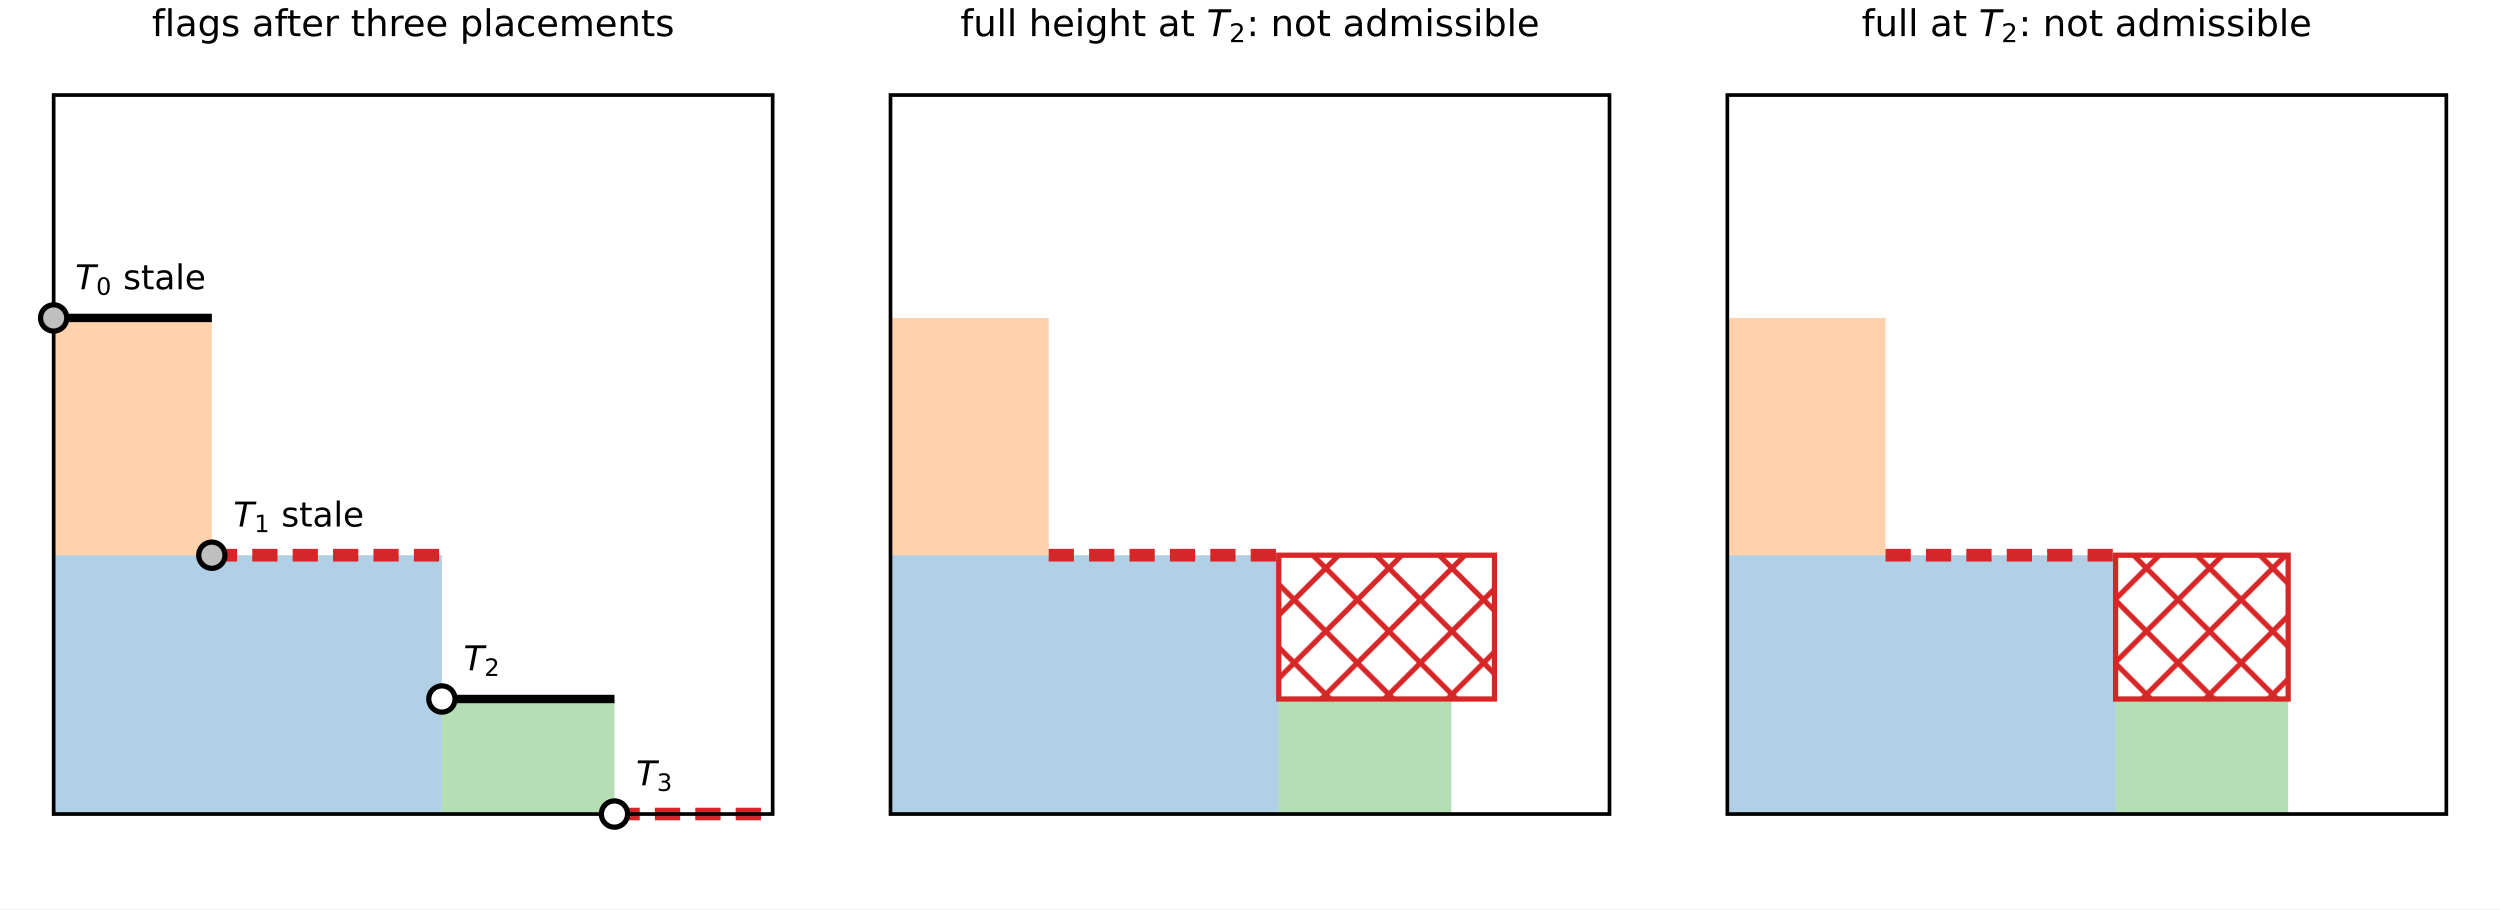
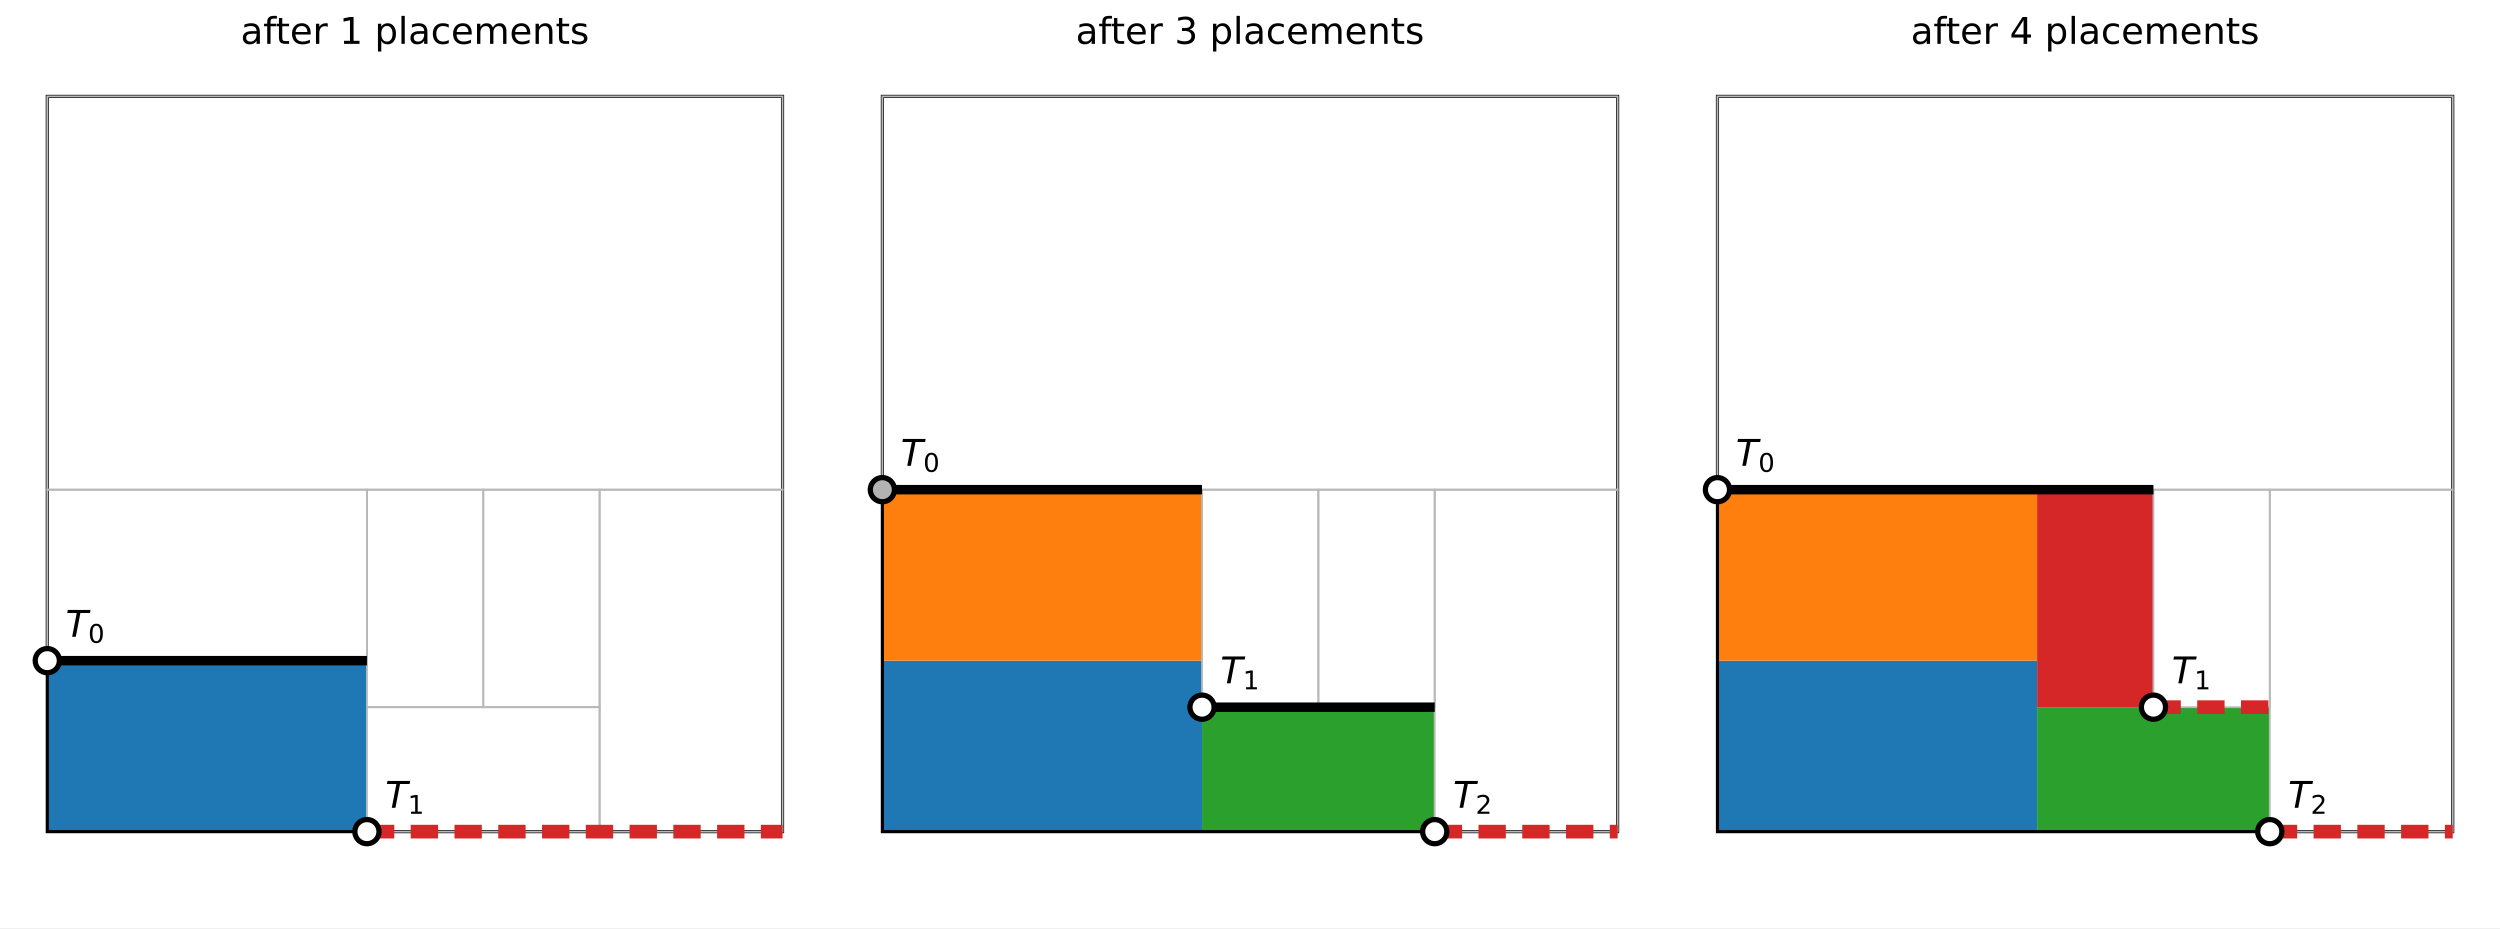
- <svg xmlns="http://www.w3.org/2000/svg" xmlns:xlink="http://www.w3.org/1999/xlink" width="475.2pt" height="172.8pt" viewBox="0 0 475.2 172.8" version="1.1">
+ <svg xmlns="http://www.w3.org/2000/svg" xmlns:xlink="http://www.w3.org/1999/xlink" width="475.2pt" height="176.4pt" viewBox="0 0 475.2 176.4" version="1.1">
  <defs>
    <style type="text/css">*{stroke-linejoin: round; stroke-linecap: butt}</style>
  </defs>
  <g id="figure_1">
    <g id="patch_1">
-       <path d="M 0 172.8  L 475.2 172.8  L 475.2 0  L 0 0  z " style="fill: #ffffff" />
+       <path d="M 0 176.4  L 475.2 176.4  L 475.2 0  L 0 0  z " style="fill: #ffffff" />
    </g>
    <g id="axes_1">
      <g id="patch_2">
-         <path d="M 10.2 154.733  L 84 154.733  L 84 105.533  L 10.2 105.533  z " clip-path="url(#p9d8874c499)" style="fill: #1f77b4; opacity: 0.35" />
+         <path d="M 8.988 158.079  L 69.748 158.079  L 69.748 125.578  L 8.988 125.578  z " clip-path="url(#pc6c5a6fb3a)" style="fill: #1f77b4" />
      </g>
      <g id="patch_3">
-         <path d="M 10.2 105.533  L 40.267 105.533  L 40.267 60.433  L 10.2 60.433  z " clip-path="url(#p9d8874c499)" style="fill: #ff7f0e; opacity: 0.35" />
+         <path d="M 8.988 158.079  L 148.745 158.079  L 148.745 18.321  L 8.988 18.321  L 8.988 158.079  z " clip-path="url(#pc6c5a6fb3a)" style="fill: none; stroke: #000000; stroke-width: 0.6; stroke-linejoin: miter" />
      </g>
      <g id="patch_4">
-         <path d="M 84 154.733  L 116.8 154.733  L 116.8 132.867  L 84 132.867  z " clip-path="url(#p9d8874c499)" style="fill: #2ca02c; opacity: 0.35" />
+         <path d="M 8.988 125.578  L 69.748 125.578  L 69.748 93.078  L 8.988 93.078  L 8.988 125.578  z " clip-path="url(#pc6c5a6fb3a)" style="fill: none; stroke: #b8b8b8; stroke-width: 0.35; stroke-linejoin: miter" />
+       </g>
+       <g id="patch_5">
+         <path d="M 69.748 158.079  L 113.976 158.079  L 113.976 134.421  L 69.748 134.421  L 69.748 158.079  z " clip-path="url(#pc6c5a6fb3a)" style="fill: none; stroke: #b8b8b8; stroke-width: 0.35; stroke-linejoin: miter" />
+       </g>
+       <g id="patch_6">
+         <path d="M 69.748 134.421  L 91.862 134.421  L 91.862 93.078  L 69.748 93.078  L 69.748 134.421  z " clip-path="url(#pc6c5a6fb3a)" style="fill: none; stroke: #b8b8b8; stroke-width: 0.35; stroke-linejoin: miter" />
+       </g>
+       <g id="patch_7">
+         <path d="M 91.862 134.421  L 113.976 134.421  L 113.976 93.078  L 91.862 93.078  L 91.862 134.421  z " clip-path="url(#pc6c5a6fb3a)" style="fill: none; stroke: #b8b8b8; stroke-width: 0.35; stroke-linejoin: miter" />
+       </g>
+       <g id="patch_8">
+         <path d="M 113.976 158.079  L 148.745 158.079  L 148.745 93.078  L 113.976 93.078  L 113.976 158.079  z " clip-path="url(#pc6c5a6fb3a)" style="fill: none; stroke: #b8b8b8; stroke-width: 0.35; stroke-linejoin: miter" />
+       </g>
+       <g id="patch_9">
+         <path d="M 8.988 93.078  L 148.745 93.078  L 148.745 18.321  L 8.988 18.321  L 8.988 93.078  z " clip-path="url(#pc6c5a6fb3a)" style="fill: none; stroke: #b8b8b8; stroke-width: 0.35; stroke-linejoin: miter" />
      </g>
      <g id="text_1">
-         <g transform="translate(28.87052 6.866667) scale(0.07 -0.07)">
-           <defs>
+         <g transform="translate(45.74135 8.333333) scale(0.07 -0.07)">
+           <defs>
+             <path id="DejaVuSans-61" d="M 2194 1759  Q 1497 1759 1228 1600  Q 959 1441 959 1056  Q 959 750 1161 570  Q 1363 391 1709 391  Q 2188 391 2477 730  Q 2766 1069 2766 1631  L 2766 1759  L 2194 1759  z M 3341 1997  L 3341 0  L 2766 0  L 2766 531  Q 2569 213 2275 61  Q 1981 -91 1556 -91  Q 1019 -91 701 211  Q 384 513 384 1019  Q 384 1609 779 1909  Q 1175 2209 1959 2209  L 2766 2209  L 2766 2266  Q 2766 2663 2505 2880  Q 2244 3097 1772 3097  Q 1472 3097 1187 3025  Q 903 2953 641 2809  L 641 3341  Q 956 3463 1253 3523  Q 1550 3584 1831 3584  Q 2591 3584 2966 3190  Q 3341 2797 3341 1997  z " transform="scale(0.015625)" />
            <path id="DejaVuSans-66" d="M 2375 4863  L 2375 4384  L 1825 4384  Q 1516 4384 1395 4259  Q 1275 4134 1275 3809  L 1275 3500  L 2222 3500  L 2222 3053  L 1275 3053  L 1275 0  L 697 0  L 697 3053  L 147 3053  L 147 3500  L 697 3500  L 697 3744  Q 697 4328 969 4595  Q 1241 4863 1831 4863  L 2375 4863  z " transform="scale(0.015625)" />
-             <path id="DejaVuSans-6c" d="M 603 4863  L 1178 4863  L 1178 0  L 603 0  L 603 4863  z " transform="scale(0.015625)" />
-             <path id="DejaVuSans-61" d="M 2194 1759  Q 1497 1759 1228 1600  Q 959 1441 959 1056  Q 959 750 1161 570  Q 1363 391 1709 391  Q 2188 391 2477 730  Q 2766 1069 2766 1631  L 2766 1759  L 2194 1759  z M 3341 1997  L 3341 0  L 2766 0  L 2766 531  Q 2569 213 2275 61  Q 1981 -91 1556 -91  Q 1019 -91 701 211  Q 384 513 384 1019  Q 384 1609 779 1909  Q 1175 2209 1959 2209  L 2766 2209  L 2766 2266  Q 2766 2663 2505 2880  Q 2244 3097 1772 3097  Q 1472 3097 1187 3025  Q 903 2953 641 2809  L 641 3341  Q 956 3463 1253 3523  Q 1550 3584 1831 3584  Q 2591 3584 2966 3190  Q 3341 2797 3341 1997  z " transform="scale(0.015625)" />
-             <path id="DejaVuSans-67" d="M 2906 1791  Q 2906 2416 2648 2759  Q 2391 3103 1925 3103  Q 1463 3103 1205 2759  Q 947 2416 947 1791  Q 947 1169 1205 825  Q 1463 481 1925 481  Q 2391 481 2648 825  Q 2906 1169 2906 1791  z M 3481 434  Q 3481 -459 3084 -895  Q 2688 -1331 1869 -1331  Q 1566 -1331 1297 -1286  Q 1028 -1241 775 -1147  L 775 -588  Q 1028 -725 1275 -790  Q 1522 -856 1778 -856  Q 2344 -856 2625 -561  Q 2906 -266 2906 331  L 2906 616  Q 2728 306 2450 153  Q 2172 0 1784 0  Q 1141 0 747 490  Q 353 981 353 1791  Q 353 2603 747 3093  Q 1141 3584 1784 3584  Q 2172 3584 2450 3431  Q 2728 3278 2906 2969  L 2906 3500  L 3481 3500  L 3481 434  z " transform="scale(0.015625)" />
-             <path id="DejaVuSans-73" d="M 2834 3397  L 2834 2853  Q 2591 2978 2328 3040  Q 2066 3103 1784 3103  Q 1356 3103 1142 2972  Q 928 2841 928 2578  Q 928 2378 1081 2264  Q 1234 2150 1697 2047  L 1894 2003  Q 2506 1872 2764 1633  Q 3022 1394 3022 966  Q 3022 478 2636 193  Q 2250 -91 1575 -91  Q 1294 -91 989 -36  Q 684 19 347 128  L 347 722  Q 666 556 975 473  Q 1284 391 1588 391  Q 1994 391 2212 530  Q 2431 669 2431 922  Q 2431 1156 2273 1281  Q 2116 1406 1581 1522  L 1381 1569  Q 847 1681 609 1914  Q 372 2147 372 2553  Q 372 3047 722 3315  Q 1072 3584 1716 3584  Q 2034 3584 2315 3537  Q 2597 3491 2834 3397  z " transform="scale(0.015625)" />
-             <path id="DejaVuSans-20" transform="scale(0.015625)" />
            <path id="DejaVuSans-74" d="M 1172 4494  L 1172 3500  L 2356 3500  L 2356 3053  L 1172 3053  L 1172 1153  Q 1172 725 1289 603  Q 1406 481 1766 481  L 2356 481  L 2356 0  L 1766 0  Q 1100 0 847 248  Q 594 497 594 1153  L 594 3053  L 172 3053  L 172 3500  L 594 3500  L 594 4494  L 1172 4494  z " transform="scale(0.015625)" />
            <path id="DejaVuSans-65" d="M 3597 1894  L 3597 1613  L 953 1613  Q 991 1019 1311 708  Q 1631 397 2203 397  Q 2534 397 2845 478  Q 3156 559 3463 722  L 3463 178  Q 3153 47 2828 -22  Q 2503 -91 2169 -91  Q 1331 -91 842 396  Q 353 884 353 1716  Q 353 2575 817 3079  Q 1281 3584 2069 3584  Q 2775 3584 3186 3129  Q 3597 2675 3597 1894  z M 3022 2063  Q 3016 2534 2758 2815  Q 2500 3097 2075 3097  Q 1594 3097 1305 2825  Q 1016 2553 972 2059  L 3022 2063  z " transform="scale(0.015625)" />
            <path id="DejaVuSans-72" d="M 2631 2963  Q 2534 3019 2420 3045  Q 2306 3072 2169 3072  Q 1681 3072 1420 2755  Q 1159 2438 1159 1844  L 1159 0  L 581 0  L 581 3500  L 1159 3500  L 1159 2956  Q 1341 3275 1631 3429  Q 1922 3584 2338 3584  Q 2397 3584 2469 3576  Q 2541 3569 2628 3553  L 2631 2963  z " transform="scale(0.015625)" />
-             <path id="DejaVuSans-68" d="M 3513 2113  L 3513 0  L 2938 0  L 2938 2094  Q 2938 2591 2744 2837  Q 2550 3084 2163 3084  Q 1697 3084 1428 2787  Q 1159 2491 1159 1978  L 1159 0  L 581 0  L 581 4863  L 1159 4863  L 1159 2956  Q 1366 3272 1645 3428  Q 1925 3584 2291 3584  Q 2894 3584 3203 3211  Q 3513 2838 3513 2113  z " transform="scale(0.015625)" />
+             <path id="DejaVuSans-20" transform="scale(0.015625)" />
+             <path id="DejaVuSans-31" d="M 794 531  L 1825 531  L 1825 4091  L 703 3866  L 703 4441  L 1819 4666  L 2450 4666  L 2450 531  L 3481 531  L 3481 0  L 794 0  L 794 531  z " transform="scale(0.015625)" />
            <path id="DejaVuSans-70" d="M 1159 525  L 1159 -1331  L 581 -1331  L 581 3500  L 1159 3500  L 1159 2969  Q 1341 3281 1617 3432  Q 1894 3584 2278 3584  Q 2916 3584 3314 3078  Q 3713 2572 3713 1747  Q 3713 922 3314 415  Q 2916 -91 2278 -91  Q 1894 -91 1617 61  Q 1341 213 1159 525  z M 3116 1747  Q 3116 2381 2855 2742  Q 2594 3103 2138 3103  Q 1681 3103 1420 2742  Q 1159 2381 1159 1747  Q 1159 1113 1420 752  Q 1681 391 2138 391  Q 2594 391 2855 752  Q 3116 1113 3116 1747  z " transform="scale(0.015625)" />
+             <path id="DejaVuSans-6c" d="M 603 4863  L 1178 4863  L 1178 0  L 603 0  L 603 4863  z " transform="scale(0.015625)" />
            <path id="DejaVuSans-63" d="M 3122 3366  L 3122 2828  Q 2878 2963 2633 3030  Q 2388 3097 2138 3097  Q 1578 3097 1268 2742  Q 959 2388 959 1747  Q 959 1106 1268 751  Q 1578 397 2138 397  Q 2388 397 2633 464  Q 2878 531 3122 666  L 3122 134  Q 2881 22 2623 -34  Q 2366 -91 2075 -91  Q 1284 -91 818 406  Q 353 903 353 1747  Q 353 2603 823 3093  Q 1294 3584 2113 3584  Q 2378 3584 2631 3529  Q 2884 3475 3122 3366  z " transform="scale(0.015625)" />
            <path id="DejaVuSans-6d" d="M 3328 2828  Q 3544 3216 3844 3400  Q 4144 3584 4550 3584  Q 5097 3584 5394 3201  Q 5691 2819 5691 2113  L 5691 0  L 5113 0  L 5113 2094  Q 5113 2597 4934 2840  Q 4756 3084 4391 3084  Q 3944 3084 3684 2787  Q 3425 2491 3425 1978  L 3425 0  L 2847 0  L 2847 2094  Q 2847 2600 2669 2842  Q 2491 3084 2119 3084  Q 1678 3084 1418 2786  Q 1159 2488 1159 1978  L 1159 0  L 581 0  L 581 3500  L 1159 3500  L 1159 2956  Q 1356 3278 1631 3431  Q 1906 3584 2284 3584  Q 2666 3584 2933 3390  Q 3200 3197 3328 2828  z " transform="scale(0.015625)" />
            <path id="DejaVuSans-6e" d="M 3513 2113  L 3513 0  L 2938 0  L 2938 2094  Q 2938 2591 2744 2837  Q 2550 3084 2163 3084  Q 1697 3084 1428 2787  Q 1159 2491 1159 1978  L 1159 0  L 581 0  L 581 3500  L 1159 3500  L 1159 2956  Q 1366 3272 1645 3428  Q 1925 3584 2291 3584  Q 2894 3584 3203 3211  Q 3513 2838 3513 2113  z " transform="scale(0.015625)" />
-           </defs>
-           <use xlink:href="#DejaVuSans-66" />
-           <use xlink:href="#DejaVuSans-6c" transform="translate(35.20508 0)" />
-           <use xlink:href="#DejaVuSans-61" transform="translate(62.98828 0)" />
-           <use xlink:href="#DejaVuSans-67" transform="translate(124.2676 0)" />
-           <use xlink:href="#DejaVuSans-73" transform="translate(187.7441 0)" />
-           <use xlink:href="#DejaVuSans-20" transform="translate(239.8438 0)" />
-           <use xlink:href="#DejaVuSans-61" transform="translate(271.6309 0)" />
-           <use xlink:href="#DejaVuSans-66" transform="translate(332.9102 0)" />
-           <use xlink:href="#DejaVuSans-74" transform="translate(366.3652 0)" />
-           <use xlink:href="#DejaVuSans-65" transform="translate(405.5742 0)" />
-           <use xlink:href="#DejaVuSans-72" transform="translate(467.0977 0)" />
-           <use xlink:href="#DejaVuSans-20" transform="translate(508.2109 0)" />
-           <use xlink:href="#DejaVuSans-74" transform="translate(539.998 0)" />
-           <use xlink:href="#DejaVuSans-68" transform="translate(579.207 0)" />
-           <use xlink:href="#DejaVuSans-72" transform="translate(642.5859 0)" />
-           <use xlink:href="#DejaVuSans-65" transform="translate(681.4492 0)" />
-           <use xlink:href="#DejaVuSans-65" transform="translate(742.9727 0)" />
-           <use xlink:href="#DejaVuSans-20" transform="translate(804.4961 0)" />
-           <use xlink:href="#DejaVuSans-70" transform="translate(836.2832 0)" />
-           <use xlink:href="#DejaVuSans-6c" transform="translate(899.7598 0)" />
-           <use xlink:href="#DejaVuSans-61" transform="translate(927.543 0)" />
-           <use xlink:href="#DejaVuSans-63" transform="translate(988.8223 0)" />
-           <use xlink:href="#DejaVuSans-65" transform="translate(1043.803 0)" />
-           <use xlink:href="#DejaVuSans-6d" transform="translate(1105.326 0)" />
-           <use xlink:href="#DejaVuSans-65" transform="translate(1202.738 0)" />
-           <use xlink:href="#DejaVuSans-6e" transform="translate(1264.262 0)" />
-           <use xlink:href="#DejaVuSans-74" transform="translate(1327.641 0)" />
-           <use xlink:href="#DejaVuSans-73" transform="translate(1366.85 0)" />
+             <path id="DejaVuSans-73" d="M 2834 3397  L 2834 2853  Q 2591 2978 2328 3040  Q 2066 3103 1784 3103  Q 1356 3103 1142 2972  Q 928 2841 928 2578  Q 928 2378 1081 2264  Q 1234 2150 1697 2047  L 1894 2003  Q 2506 1872 2764 1633  Q 3022 1394 3022 966  Q 3022 478 2636 193  Q 2250 -91 1575 -91  Q 1294 -91 989 -36  Q 684 19 347 128  L 347 722  Q 666 556 975 473  Q 1284 391 1588 391  Q 1994 391 2212 530  Q 2431 669 2431 922  Q 2431 1156 2273 1281  Q 2116 1406 1581 1522  L 1381 1569  Q 847 1681 609 1914  Q 372 2147 372 2553  Q 372 3047 722 3315  Q 1072 3584 1716 3584  Q 2034 3584 2315 3537  Q 2597 3491 2834 3397  z " transform="scale(0.015625)" />
+           </defs>
+           <use xlink:href="#DejaVuSans-61" />
+           <use xlink:href="#DejaVuSans-66" transform="translate(61.2793 0)" />
+           <use xlink:href="#DejaVuSans-74" transform="translate(94.73438 0)" />
+           <use xlink:href="#DejaVuSans-65" transform="translate(133.9434 0)" />
+           <use xlink:href="#DejaVuSans-72" transform="translate(195.4668 0)" />
+           <use xlink:href="#DejaVuSans-20" transform="translate(236.5801 0)" />
+           <use xlink:href="#DejaVuSans-31" transform="translate(268.3672 0)" />
+           <use xlink:href="#DejaVuSans-20" transform="translate(331.9902 0)" />
+           <use xlink:href="#DejaVuSans-70" transform="translate(363.7773 0)" />
+           <use xlink:href="#DejaVuSans-6c" transform="translate(427.2539 0)" />
+           <use xlink:href="#DejaVuSans-61" transform="translate(455.0371 0)" />
+           <use xlink:href="#DejaVuSans-63" transform="translate(516.3164 0)" />
+           <use xlink:href="#DejaVuSans-65" transform="translate(571.2969 0)" />
+           <use xlink:href="#DejaVuSans-6d" transform="translate(632.8203 0)" />
+           <use xlink:href="#DejaVuSans-65" transform="translate(730.2324 0)" />
+           <use xlink:href="#DejaVuSans-6e" transform="translate(791.7559 0)" />
+           <use xlink:href="#DejaVuSans-74" transform="translate(855.1348 0)" />
+           <use xlink:href="#DejaVuSans-73" transform="translate(894.3438 0)" />
        </g>
      </g>
      <g id="line2d_1">
-         <path d="M 10.2 60.433  L 40.267 60.433  " clip-path="url(#p9d8874c499)" style="fill: none; stroke: #000000; stroke-width: 1.6" />
+         <path d="M 8.988 125.578  L 69.748 125.578  " clip-path="url(#pc6c5a6fb3a)" style="fill: none; stroke: #000000; stroke-width: 1.8" />
      </g>
      <g id="line2d_2">
-         <path d="M 40.267 105.533  L 84 105.533  " clip-path="url(#p9d8874c499)" style="fill: none; stroke-dasharray: 4.8,2.88; stroke-dashoffset: 0; stroke: #d62728; stroke-width: 2.4" />
+         <path d="M 69.748 158.079  L 148.745 158.079  " clip-path="url(#pc6c5a6fb3a)" style="fill: none; stroke-dasharray: 5.2,3.12; stroke-dashoffset: 0; stroke: #d62728; stroke-width: 2.6" />
      </g>
      <g id="line2d_3">
-         <path d="M 84 132.867  L 116.8 132.867  " clip-path="url(#p9d8874c499)" style="fill: none; stroke: #000000; stroke-width: 1.6" />
+         <path d="M 8.988 125.578  " clip-path="url(#pc6c5a6fb3a)" style="fill: none; stroke: #1f77b4; stroke-width: 1.5; stroke-linecap: square" />
+         <defs>
+           <path id="m0def1aefea" d="M 0 2.3  C 0.61 2.3 1.195 2.058 1.626 1.626  C 2.058 1.195 2.3 0.61 2.3 0  C 2.3 -0.61 2.058 -1.195 1.626 -1.626  C 1.195 -2.058 0.61 -2.3 0 -2.3  C -0.61 -2.3 -1.195 -2.058 -1.626 -1.626  C -2.058 -1.195 -2.3 -0.61 -2.3 0  C -2.3 0.61 -2.058 1.195 -1.626 1.626  C -1.195 2.058 -0.61 2.3 0 2.3  z " style="stroke: #000000" />
+         </defs>
+         <g clip-path="url(#pc6c5a6fb3a)">
+           <use xlink:href="#m0def1aefea" x="8.988" y="125.578" style="fill: #ffffff; stroke: #000000" />
+         </g>
      </g>
      <g id="line2d_4">
-         <path d="M 116.8 154.733  L 146.867 154.733  " clip-path="url(#p9d8874c499)" style="fill: none; stroke-dasharray: 4.8,2.88; stroke-dashoffset: 0; stroke: #d62728; stroke-width: 2.4" />
-       </g>
-       <g id="patch_5">
-         <path d="M 10.2 154.733  L 146.867 154.733  L 146.867 18.067  L 10.2 18.067  L 10.2 154.733  z " clip-path="url(#p9d8874c499)" style="fill: none; stroke: #000000; stroke-width: 0.7; stroke-linejoin: miter" />
-       </g>
-       <g id="line2d_5">
-         <path d="M 10.2 60.433  " clip-path="url(#p9d8874c499)" style="fill: none; stroke: #1f77b4; stroke-width: 1.5; stroke-linecap: square" />
-         <defs>
-           <path id="m56f316a861" d="M 0 2.5  C 0.663 2.5 1.299 2.237 1.768 1.768  C 2.237 1.299 2.5 0.663 2.5 0  C 2.5 -0.663 2.237 -1.299 1.768 -1.768  C 1.299 -2.237 0.663 -2.5 0 -2.5  C -0.663 -2.5 -1.299 -2.237 -1.768 -1.768  C -2.237 -1.299 -2.5 -0.663 -2.5 0  C -2.5 0.663 -2.237 1.299 -1.768 1.768  C -1.299 2.237 -0.663 2.5 0 2.5  z " style="stroke: #000000" />
-         </defs>
-         <g clip-path="url(#p9d8874c499)">
-           <use xlink:href="#m56f316a861" x="10.2" y="60.433" style="fill: #bfbfbf; stroke: #000000" />
-         </g>
-       </g>
-       <g id="line2d_6">
-         <path d="M 40.267 105.533  " clip-path="url(#p9d8874c499)" style="fill: none; stroke: #ff7f0e; stroke-width: 1.5; stroke-linecap: square" />
-         <g clip-path="url(#p9d8874c499)">
-           <use xlink:href="#m56f316a861" x="40.267" y="105.533" style="fill: #bfbfbf; stroke: #000000" />
-         </g>
-       </g>
-       <g id="line2d_7">
-         <path d="M 84 132.867  " clip-path="url(#p9d8874c499)" style="fill: none; stroke: #2ca02c; stroke-width: 1.5; stroke-linecap: square" />
-         <defs>
-           <path id="m65d1d48dae" d="M 0 2.5  C 0.663 2.5 1.299 2.237 1.768 1.768  C 2.237 1.299 2.5 0.663 2.5 0  C 2.5 -0.663 2.237 -1.299 1.768 -1.768  C 1.299 -2.237 0.663 -2.5 0 -2.5  C -0.663 -2.5 -1.299 -2.237 -1.768 -1.768  C -2.237 -1.299 -2.5 -0.663 -2.5 0  C -2.5 0.663 -2.237 1.299 -1.768 1.768  C -1.299 2.237 -0.663 2.5 0 2.5  z " style="stroke: #000000" />
-         </defs>
-         <g clip-path="url(#p9d8874c499)">
-           <use xlink:href="#m65d1d48dae" x="84" y="132.867" style="fill: #ffffff; stroke: #000000" />
-         </g>
-       </g>
-       <g id="line2d_8">
-         <path d="M 116.8 154.733  " clip-path="url(#p9d8874c499)" style="fill: none; stroke: #d62728; stroke-width: 1.5; stroke-linecap: square" />
-         <g clip-path="url(#p9d8874c499)">
-           <use xlink:href="#m65d1d48dae" x="116.8" y="154.733" style="fill: #ffffff; stroke: #000000" />
+         <path d="M 69.748 158.079  " clip-path="url(#pc6c5a6fb3a)" style="fill: none; stroke: #ff7f0e; stroke-width: 1.5; stroke-linecap: square" />
+         <g clip-path="url(#pc6c5a6fb3a)">
+           <use xlink:href="#m0def1aefea" x="69.748" y="158.079" style="fill: #ffffff; stroke: #000000" />
        </g>
      </g>
      <g id="text_2">
-         <g transform="translate(14.3 54.98154) scale(0.065 -0.065)">
+         <g transform="translate(12.48182 121.0479) scale(0.07 -0.07)">
          <defs>
            <path id="DejaVuSans-Oblique-54" d="M 378 4666  L 4325 4666  L 4225 4134  L 2559 4134  L 1759 0  L 1125 0  L 1925 4134  L 275 4134  L 378 4666  z " transform="scale(0.015625)" />
            <path id="DejaVuSans-30" d="M 2034 4250  Q 1547 4250 1301 3770  Q 1056 3291 1056 2328  Q 1056 1369 1301 889  Q 1547 409 2034 409  Q 2525 409 2770 889  Q 3016 1369 3016 2328  Q 3016 3291 2770 3770  Q 2525 4250 2034 4250  z M 2034 4750  Q 2819 4750 3233 4129  Q 3647 3509 3647 2328  Q 3647 1150 3233 529  Q 2819 -91 2034 -91  Q 1250 -91 836 529  Q 422 1150 422 2328  Q 422 3509 836 4129  Q 1250 4750 2034 4750  z " transform="scale(0.015625)" />
          </defs>
-           <use xlink:href="#DejaVuSans-Oblique-54" transform="translate(0 0.015625)" />
-           <use xlink:href="#DejaVuSans-30" transform="translate(61.08398 -16.39062) scale(0.7)" />
-           <use xlink:href="#DejaVuSans-20" transform="translate(108.3545 0.015625)" />
-           <use xlink:href="#DejaVuSans-73" transform="translate(140.1416 0.015625)" />
-           <use xlink:href="#DejaVuSans-74" transform="translate(192.2412 0.015625)" />
-           <use xlink:href="#DejaVuSans-61" transform="translate(231.4502 0.015625)" />
-           <use xlink:href="#DejaVuSans-6c" transform="translate(292.7295 0.015625)" />
-           <use xlink:href="#DejaVuSans-65" transform="translate(320.5127 0.015625)" />
+           <use xlink:href="#DejaVuSans-Oblique-54" transform="translate(0 0.09375)" />
+           <use xlink:href="#DejaVuSans-30" transform="translate(61.08398 -16.3125) scale(0.7)" />
        </g>
      </g>
      <g id="text_3">
-         <g transform="translate(44.36667 100.0815) scale(0.065 -0.065)">
-           <defs>
-             <path id="DejaVuSans-31" d="M 794 531  L 1825 531  L 1825 4091  L 703 3866  L 703 4441  L 1819 4666  L 2450 4666  L 2450 531  L 3481 531  L 3481 0  L 794 0  L 794 531  z " transform="scale(0.015625)" />
-           </defs>
-           <use xlink:href="#DejaVuSans-Oblique-54" transform="translate(0 0.015625)" />
-           <use xlink:href="#DejaVuSans-31" transform="translate(61.08398 -16.39062) scale(0.7)" />
-           <use xlink:href="#DejaVuSans-20" transform="translate(108.3545 0.015625)" />
-           <use xlink:href="#DejaVuSans-73" transform="translate(140.1416 0.015625)" />
-           <use xlink:href="#DejaVuSans-74" transform="translate(192.2412 0.015625)" />
-           <use xlink:href="#DejaVuSans-61" transform="translate(231.4502 0.015625)" />
-           <use xlink:href="#DejaVuSans-6c" transform="translate(292.7295 0.015625)" />
-           <use xlink:href="#DejaVuSans-65" transform="translate(320.5127 0.015625)" />
-         </g>
-       </g>
-       <g id="text_4">
-         <g transform="translate(88.1 127.4149) scale(0.065 -0.065)">
-           <defs>
-             <path id="DejaVuSans-32" d="M 1228 531  L 3431 531  L 3431 0  L 469 0  L 469 531  Q 828 903 1448 1529  Q 2069 2156 2228 2338  Q 2531 2678 2651 2914  Q 2772 3150 2772 3378  Q 2772 3750 2511 3984  Q 2250 4219 1831 4219  Q 1534 4219 1204 4116  Q 875 4013 500 3803  L 500 4441  Q 881 4594 1212 4672  Q 1544 4750 1819 4750  Q 2544 4750 2975 4387  Q 3406 4025 3406 3419  Q 3406 3131 3298 2873  Q 3191 2616 2906 2266  Q 2828 2175 2409 1742  Q 1991 1309 1228 531  z " transform="scale(0.015625)" />
-           </defs>
-           <use xlink:href="#DejaVuSans-Oblique-54" transform="translate(0 0.09375)" />
-           <use xlink:href="#DejaVuSans-32" transform="translate(61.08398 -16.3125) scale(0.7)" />
-         </g>
-       </g>
-       <g id="text_5">
-         <g transform="translate(120.9 149.2815) scale(0.065 -0.065)">
-           <defs>
-             <path id="DejaVuSans-33" d="M 2597 2516  Q 3050 2419 3304 2112  Q 3559 1806 3559 1356  Q 3559 666 3084 287  Q 2609 -91 1734 -91  Q 1441 -91 1130 -33  Q 819 25 488 141  L 488 750  Q 750 597 1062 519  Q 1375 441 1716 441  Q 2309 441 2620 675  Q 2931 909 2931 1356  Q 2931 1769 2642 2001  Q 2353 2234 1838 2234  L 1294 2234  L 1294 2753  L 1863 2753  Q 2328 2753 2575 2939  Q 2822 3125 2822 3475  Q 2822 3834 2567 4026  Q 2313 4219 1838 4219  Q 1578 4219 1281 4162  Q 984 4106 628 3988  L 628 4550  Q 988 4650 1302 4700  Q 1616 4750 1894 4750  Q 2613 4750 3031 4423  Q 3450 4097 3450 3541  Q 3450 3153 3228 2886  Q 3006 2619 2597 2516  z " transform="scale(0.015625)" />
-           </defs>
-           <use xlink:href="#DejaVuSans-Oblique-54" transform="translate(0 0.09375)" />
-           <use xlink:href="#DejaVuSans-33" transform="translate(61.08398 -16.3125) scale(0.7)" />
+         <g transform="translate(73.24147 153.5483) scale(0.07 -0.07)">
+           <use xlink:href="#DejaVuSans-Oblique-54" transform="translate(0 0.09375)" />
+           <use xlink:href="#DejaVuSans-31" transform="translate(61.08398 -16.3125) scale(0.7)" />
        </g>
      </g>
    </g>
    <g id="axes_2">
-       <g id="patch_6">
-         <path d="M 169.267 154.733  L 243.067 154.733  L 243.067 105.533  L 169.267 105.533  z " clip-path="url(#p59dbcde59e)" style="fill: #1f77b4; opacity: 0.35" />
-       </g>
-       <g id="patch_7">
-         <path d="M 169.267 105.533  L 199.333 105.533  L 199.333 60.433  L 169.267 60.433  z " clip-path="url(#p59dbcde59e)" style="fill: #ff7f0e; opacity: 0.35" />
-       </g>
-       <g id="patch_8">
-         <path d="M 243.067 154.733  L 275.867 154.733  L 275.867 132.867  L 243.067 132.867  z " clip-path="url(#p59dbcde59e)" style="fill: #2ca02c; opacity: 0.35" />
+       <g id="patch_10">
+         <path d="M 167.721 158.079  L 228.481 158.079  L 228.481 125.578  L 167.721 125.578  z " clip-path="url(#p777df184c7)" style="fill: #1f77b4" />
+       </g>
+       <g id="patch_11">
+         <path d="M 167.721 125.578  L 228.481 125.578  L 228.481 93.078  L 167.721 93.078  z " clip-path="url(#p777df184c7)" style="fill: #ff7f0e" />
+       </g>
+       <g id="patch_12">
+         <path d="M 228.481 158.079  L 272.71 158.079  L 272.71 134.421  L 228.481 134.421  z " clip-path="url(#p777df184c7)" style="fill: #2ca02c" />
+       </g>
+       <g id="patch_13">
+         <path d="M 167.721 158.079  L 307.479 158.079  L 307.479 18.321  L 167.721 18.321  L 167.721 158.079  z " clip-path="url(#p777df184c7)" style="fill: none; stroke: #000000; stroke-width: 0.6; stroke-linejoin: miter" />
+       </g>
+       <g id="patch_14">
+         <path d="M 228.481 134.421  L 250.595 134.421  L 250.595 93.078  L 228.481 93.078  L 228.481 134.421  z " clip-path="url(#p777df184c7)" style="fill: none; stroke: #b8b8b8; stroke-width: 0.35; stroke-linejoin: miter" />
+       </g>
+       <g id="patch_15">
+         <path d="M 250.595 134.421  L 272.71 134.421  L 272.71 93.078  L 250.595 93.078  L 250.595 134.421  z " clip-path="url(#p777df184c7)" style="fill: none; stroke: #b8b8b8; stroke-width: 0.35; stroke-linejoin: miter" />
+       </g>
+       <g id="patch_16">
+         <path d="M 272.71 158.079  L 307.479 158.079  L 307.479 93.078  L 272.71 93.078  L 272.71 158.079  z " clip-path="url(#p777df184c7)" style="fill: none; stroke: #b8b8b8; stroke-width: 0.35; stroke-linejoin: miter" />
+       </g>
+       <g id="patch_17">
+         <path d="M 167.721 93.078  L 307.479 93.078  L 307.479 18.321  L 167.721 18.321  L 167.721 93.078  z " clip-path="url(#p777df184c7)" style="fill: none; stroke: #b8b8b8; stroke-width: 0.35; stroke-linejoin: miter" />
+       </g>
+       <g id="text_4">
+         <g transform="translate(204.4747 8.333333) scale(0.07 -0.07)">
+           <defs>
+             <path id="DejaVuSans-33" d="M 2597 2516  Q 3050 2419 3304 2112  Q 3559 1806 3559 1356  Q 3559 666 3084 287  Q 2609 -91 1734 -91  Q 1441 -91 1130 -33  Q 819 25 488 141  L 488 750  Q 750 597 1062 519  Q 1375 441 1716 441  Q 2309 441 2620 675  Q 2931 909 2931 1356  Q 2931 1769 2642 2001  Q 2353 2234 1838 2234  L 1294 2234  L 1294 2753  L 1863 2753  Q 2328 2753 2575 2939  Q 2822 3125 2822 3475  Q 2822 3834 2567 4026  Q 2313 4219 1838 4219  Q 1578 4219 1281 4162  Q 984 4106 628 3988  L 628 4550  Q 988 4650 1302 4700  Q 1616 4750 1894 4750  Q 2613 4750 3031 4423  Q 3450 4097 3450 3541  Q 3450 3153 3228 2886  Q 3006 2619 2597 2516  z " transform="scale(0.015625)" />
+           </defs>
+           <use xlink:href="#DejaVuSans-61" />
+           <use xlink:href="#DejaVuSans-66" transform="translate(61.2793 0)" />
+           <use xlink:href="#DejaVuSans-74" transform="translate(94.73438 0)" />
+           <use xlink:href="#DejaVuSans-65" transform="translate(133.9434 0)" />
+           <use xlink:href="#DejaVuSans-72" transform="translate(195.4668 0)" />
+           <use xlink:href="#DejaVuSans-20" transform="translate(236.5801 0)" />
+           <use xlink:href="#DejaVuSans-33" transform="translate(268.3672 0)" />
+           <use xlink:href="#DejaVuSans-20" transform="translate(331.9902 0)" />
+           <use xlink:href="#DejaVuSans-70" transform="translate(363.7773 0)" />
+           <use xlink:href="#DejaVuSans-6c" transform="translate(427.2539 0)" />
+           <use xlink:href="#DejaVuSans-61" transform="translate(455.0371 0)" />
+           <use xlink:href="#DejaVuSans-63" transform="translate(516.3164 0)" />
+           <use xlink:href="#DejaVuSans-65" transform="translate(571.2969 0)" />
+           <use xlink:href="#DejaVuSans-6d" transform="translate(632.8203 0)" />
+           <use xlink:href="#DejaVuSans-65" transform="translate(730.2324 0)" />
+           <use xlink:href="#DejaVuSans-6e" transform="translate(791.7559 0)" />
+           <use xlink:href="#DejaVuSans-74" transform="translate(855.1348 0)" />
+           <use xlink:href="#DejaVuSans-73" transform="translate(894.3438 0)" />
+         </g>
+       </g>
+       <g id="line2d_5">
+         <path d="M 167.721 93.078  L 228.481 93.078  " clip-path="url(#p777df184c7)" style="fill: none; stroke: #000000; stroke-width: 1.8" />
+       </g>
+       <g id="line2d_6">
+         <path d="M 228.481 134.421  L 272.71 134.421  " clip-path="url(#p777df184c7)" style="fill: none; stroke: #000000; stroke-width: 1.8" />
+       </g>
+       <g id="line2d_7">
+         <path d="M 272.71 158.079  L 307.479 158.079  " clip-path="url(#p777df184c7)" style="fill: none; stroke-dasharray: 5.2,3.12; stroke-dashoffset: 0; stroke: #d62728; stroke-width: 2.6" />
+       </g>
+       <g id="line2d_8">
+         <path d="M 167.721 93.078  " clip-path="url(#p777df184c7)" style="fill: none; stroke: #1f77b4; stroke-width: 1.5; stroke-linecap: square" />
+         <defs>
+           <path id="ma5be90d777" d="M 0 2.3  C 0.61 2.3 1.195 2.058 1.626 1.626  C 2.058 1.195 2.3 0.61 2.3 0  C 2.3 -0.61 2.058 -1.195 1.626 -1.626  C 1.195 -2.058 0.61 -2.3 0 -2.3  C -0.61 -2.3 -1.195 -2.058 -1.626 -1.626  C -2.058 -1.195 -2.3 -0.61 -2.3 0  C -2.3 0.61 -2.058 1.195 -1.626 1.626  C -1.195 2.058 -0.61 2.3 0 2.3  z " style="stroke: #000000" />
+         </defs>
+         <g clip-path="url(#p777df184c7)">
+           <use xlink:href="#ma5be90d777" x="167.721" y="93.078" style="fill: #b2b2b2; stroke: #000000" />
+         </g>
+       </g>
+       <g id="line2d_9">
+         <path d="M 228.481 134.421  " clip-path="url(#p777df184c7)" style="fill: none; stroke: #ff7f0e; stroke-width: 1.5; stroke-linecap: square" />
+         <g clip-path="url(#p777df184c7)">
+           <use xlink:href="#m0def1aefea" x="228.481" y="134.421" style="fill: #ffffff; stroke: #000000" />
+         </g>
+       </g>
+       <g id="line2d_10">
+         <path d="M 272.71 158.079  " clip-path="url(#p777df184c7)" style="fill: none; stroke: #2ca02c; stroke-width: 1.5; stroke-linecap: square" />
+         <g clip-path="url(#p777df184c7)">
+           <use xlink:href="#m0def1aefea" x="272.71" y="158.079" style="fill: #ffffff; stroke: #000000" />
+         </g>
+       </g>
+       <g id="text_5">
+         <g transform="translate(171.2152 88.5474) scale(0.07 -0.07)">
+           <use xlink:href="#DejaVuSans-Oblique-54" transform="translate(0 0.09375)" />
+           <use xlink:href="#DejaVuSans-30" transform="translate(61.08398 -16.3125) scale(0.7)" />
+         </g>
      </g>
      <g id="text_6">
-         <g transform="translate(182.545 6.866667) scale(0.07 -0.07)">
-           <defs>
-             <path id="DejaVuSans-75" d="M 544 1381  L 544 3500  L 1119 3500  L 1119 1403  Q 1119 906 1312 657  Q 1506 409 1894 409  Q 2359 409 2629 706  Q 2900 1003 2900 1516  L 2900 3500  L 3475 3500  L 3475 0  L 2900 0  L 2900 538  Q 2691 219 2414 64  Q 2138 -91 1772 -91  Q 1169 -91 856 284  Q 544 659 544 1381  z M 1991 3584  L 1991 3584  z " transform="scale(0.015625)" />
-             <path id="DejaVuSans-69" d="M 603 3500  L 1178 3500  L 1178 0  L 603 0  L 603 3500  z M 603 4863  L 1178 4863  L 1178 4134  L 603 4134  L 603 4863  z " transform="scale(0.015625)" />
-             <path id="DejaVuSans-3a" d="M 750 794  L 1409 794  L 1409 0  L 750 0  L 750 794  z M 750 3309  L 1409 3309  L 1409 2516  L 750 2516  L 750 3309  z " transform="scale(0.015625)" />
-             <path id="DejaVuSans-6f" d="M 1959 3097  Q 1497 3097 1228 2736  Q 959 2375 959 1747  Q 959 1119 1226 758  Q 1494 397 1959 397  Q 2419 397 2687 759  Q 2956 1122 2956 1747  Q 2956 2369 2687 2733  Q 2419 3097 1959 3097  z M 1959 3584  Q 2709 3584 3137 3096  Q 3566 2609 3566 1747  Q 3566 888 3137 398  Q 2709 -91 1959 -91  Q 1206 -91 779 398  Q 353 888 353 1747  Q 353 2609 779 3096  Q 1206 3584 1959 3584  z " transform="scale(0.015625)" />
-             <path id="DejaVuSans-64" d="M 2906 2969  L 2906 4863  L 3481 4863  L 3481 0  L 2906 0  L 2906 525  Q 2725 213 2448 61  Q 2172 -91 1784 -91  Q 1150 -91 751 415  Q 353 922 353 1747  Q 353 2572 751 3078  Q 1150 3584 1784 3584  Q 2172 3584 2448 3432  Q 2725 3281 2906 2969  z M 947 1747  Q 947 1113 1208 752  Q 1469 391 1925 391  Q 2381 391 2643 752  Q 2906 1113 2906 1747  Q 2906 2381 2643 2742  Q 2381 3103 1925 3103  Q 1469 3103 1208 2742  Q 947 2381 947 1747  z " transform="scale(0.015625)" />
-             <path id="DejaVuSans-62" d="M 3116 1747  Q 3116 2381 2855 2742  Q 2594 3103 2138 3103  Q 1681 3103 1420 2742  Q 1159 2381 1159 1747  Q 1159 1113 1420 752  Q 1681 391 2138 391  Q 2594 391 2855 752  Q 3116 1113 3116 1747  z M 1159 2969  Q 1341 3281 1617 3432  Q 1894 3584 2278 3584  Q 2916 3584 3314 3078  Q 3713 2572 3713 1747  Q 3713 922 3314 415  Q 2916 -91 2278 -91  Q 1894 -91 1617 61  Q 1341 213 1159 525  L 1159 0  L 581 0  L 581 4863  L 1159 4863  L 1159 2969  z " transform="scale(0.015625)" />
-           </defs>
-           <use xlink:href="#DejaVuSans-66" transform="translate(0 0.015625)" />
-           <use xlink:href="#DejaVuSans-75" transform="translate(35.20508 0.015625)" />
-           <use xlink:href="#DejaVuSans-6c" transform="translate(98.58398 0.015625)" />
-           <use xlink:href="#DejaVuSans-6c" transform="translate(126.3672 0.015625)" />
-           <use xlink:href="#DejaVuSans-20" transform="translate(154.1504 0.015625)" />
-           <use xlink:href="#DejaVuSans-68" transform="translate(185.9375 0.015625)" />
-           <use xlink:href="#DejaVuSans-65" transform="translate(249.3164 0.015625)" />
-           <use xlink:href="#DejaVuSans-69" transform="translate(310.8398 0.015625)" />
-           <use xlink:href="#DejaVuSans-67" transform="translate(338.623 0.015625)" />
-           <use xlink:href="#DejaVuSans-68" transform="translate(402.0996 0.015625)" />
-           <use xlink:href="#DejaVuSans-74" transform="translate(465.4785 0.015625)" />
-           <use xlink:href="#DejaVuSans-20" transform="translate(504.6875 0.015625)" />
-           <use xlink:href="#DejaVuSans-61" transform="translate(536.4746 0.015625)" />
-           <use xlink:href="#DejaVuSans-74" transform="translate(597.7539 0.015625)" />
-           <use xlink:href="#DejaVuSans-20" transform="translate(636.9629 0.015625)" />
-           <use xlink:href="#DejaVuSans-Oblique-54" transform="translate(668.75 0.015625)" />
-           <use xlink:href="#DejaVuSans-32" transform="translate(729.834 -16.39062) scale(0.7)" />
-           <use xlink:href="#DejaVuSans-3a" transform="translate(777.1045 0.015625)" />
-           <use xlink:href="#DejaVuSans-20" transform="translate(810.7959 0.015625)" />
-           <use xlink:href="#DejaVuSans-6e" transform="translate(842.583 0.015625)" />
-           <use xlink:href="#DejaVuSans-6f" transform="translate(905.9619 0.015625)" />
-           <use xlink:href="#DejaVuSans-74" transform="translate(967.1436 0.015625)" />
-           <use xlink:href="#DejaVuSans-20" transform="translate(1006.353 0.015625)" />
-           <use xlink:href="#DejaVuSans-61" transform="translate(1038.14 0.015625)" />
-           <use xlink:href="#DejaVuSans-64" transform="translate(1099.419 0.015625)" />
-           <use xlink:href="#DejaVuSans-6d" transform="translate(1162.896 0.015625)" />
-           <use xlink:href="#DejaVuSans-69" transform="translate(1260.308 0.015625)" />
-           <use xlink:href="#DejaVuSans-73" transform="translate(1288.091 0.015625)" />
-           <use xlink:href="#DejaVuSans-73" transform="translate(1340.19 0.015625)" />
-           <use xlink:href="#DejaVuSans-69" transform="translate(1392.29 0.015625)" />
-           <use xlink:href="#DejaVuSans-62" transform="translate(1420.073 0.015625)" />
-           <use xlink:href="#DejaVuSans-6c" transform="translate(1483.55 0.015625)" />
-           <use xlink:href="#DejaVuSans-65" transform="translate(1511.333 0.015625)" />
-         </g>
-       </g>
-       <g id="patch_9">
-         <path d="M 243.067 132.867  L 284.067 132.867  L 284.067 105.533  L 243.067 105.533  z " clip-path="url(#p59dbcde59e)" style="fill: url(#hb28034f397); stroke: #d62728; stroke-linejoin: miter" />
-       </g>
-       <g id="line2d_9">
-         <path d="M 199.333 105.533  L 243.067 105.533  " clip-path="url(#p59dbcde59e)" style="fill: none; stroke-dasharray: 4.8,2.88; stroke-dashoffset: 0; stroke: #d62728; stroke-width: 2.4" />
-       </g>
-       <g id="patch_10">
-         <path d="M 169.267 154.733  L 305.933 154.733  L 305.933 18.067  L 169.267 18.067  L 169.267 154.733  z " clip-path="url(#p59dbcde59e)" style="fill: none; stroke: #000000; stroke-width: 0.7; stroke-linejoin: miter" />
+         <g transform="translate(231.9748 129.8903) scale(0.07 -0.07)">
+           <use xlink:href="#DejaVuSans-Oblique-54" transform="translate(0 0.09375)" />
+           <use xlink:href="#DejaVuSans-31" transform="translate(61.08398 -16.3125) scale(0.7)" />
+         </g>
+       </g>
+       <g id="text_7">
+         <g transform="translate(276.2036 153.5483) scale(0.07 -0.07)">
+           <defs>
+             <path id="DejaVuSans-32" d="M 1228 531  L 3431 531  L 3431 0  L 469 0  L 469 531  Q 828 903 1448 1529  Q 2069 2156 2228 2338  Q 2531 2678 2651 2914  Q 2772 3150 2772 3378  Q 2772 3750 2511 3984  Q 2250 4219 1831 4219  Q 1534 4219 1204 4116  Q 875 4013 500 3803  L 500 4441  Q 881 4594 1212 4672  Q 1544 4750 1819 4750  Q 2544 4750 2975 4387  Q 3406 4025 3406 3419  Q 3406 3131 3298 2873  Q 3191 2616 2906 2266  Q 2828 2175 2409 1742  Q 1991 1309 1228 531  z " transform="scale(0.015625)" />
+           </defs>
+           <use xlink:href="#DejaVuSans-Oblique-54" transform="translate(0 0.09375)" />
+           <use xlink:href="#DejaVuSans-32" transform="translate(61.08398 -16.3125) scale(0.7)" />
+         </g>
      </g>
    </g>
    <g id="axes_3">
-       <g id="patch_11">
-         <path d="M 328.333 154.733  L 402.133 154.733  L 402.133 105.533  L 328.333 105.533  z " clip-path="url(#p8a81f264b4)" style="fill: #1f77b4; opacity: 0.35" />
-       </g>
-       <g id="patch_12">
-         <path d="M 328.333 105.533  L 358.4 105.533  L 358.4 60.433  L 328.333 60.433  z " clip-path="url(#p8a81f264b4)" style="fill: #ff7f0e; opacity: 0.35" />
-       </g>
-       <g id="patch_13">
-         <path d="M 402.133 154.733  L 434.933 154.733  L 434.933 132.867  L 402.133 132.867  z " clip-path="url(#p8a81f264b4)" style="fill: #2ca02c; opacity: 0.35" />
-       </g>
-       <g id="text_7">
-         <g transform="translate(353.8617 6.866667) scale(0.07 -0.07)">
-           <use xlink:href="#DejaVuSans-66" transform="translate(0 0.015625)" />
-           <use xlink:href="#DejaVuSans-75" transform="translate(35.20508 0.015625)" />
-           <use xlink:href="#DejaVuSans-6c" transform="translate(98.58398 0.015625)" />
-           <use xlink:href="#DejaVuSans-6c" transform="translate(126.3672 0.015625)" />
-           <use xlink:href="#DejaVuSans-20" transform="translate(154.1504 0.015625)" />
-           <use xlink:href="#DejaVuSans-61" transform="translate(185.9375 0.015625)" />
-           <use xlink:href="#DejaVuSans-74" transform="translate(247.2168 0.015625)" />
-           <use xlink:href="#DejaVuSans-20" transform="translate(286.4258 0.015625)" />
-           <use xlink:href="#DejaVuSans-Oblique-54" transform="translate(318.2129 0.015625)" />
-           <use xlink:href="#DejaVuSans-32" transform="translate(379.2969 -16.39062) scale(0.7)" />
-           <use xlink:href="#DejaVuSans-3a" transform="translate(426.5674 0.015625)" />
-           <use xlink:href="#DejaVuSans-20" transform="translate(460.2588 0.015625)" />
-           <use xlink:href="#DejaVuSans-6e" transform="translate(492.0459 0.015625)" />
-           <use xlink:href="#DejaVuSans-6f" transform="translate(555.4248 0.015625)" />
-           <use xlink:href="#DejaVuSans-74" transform="translate(616.6064 0.015625)" />
-           <use xlink:href="#DejaVuSans-20" transform="translate(655.8154 0.015625)" />
-           <use xlink:href="#DejaVuSans-61" transform="translate(687.6025 0.015625)" />
-           <use xlink:href="#DejaVuSans-64" transform="translate(748.8818 0.015625)" />
-           <use xlink:href="#DejaVuSans-6d" transform="translate(812.3584 0.015625)" />
-           <use xlink:href="#DejaVuSans-69" transform="translate(909.7705 0.015625)" />
-           <use xlink:href="#DejaVuSans-73" transform="translate(937.5537 0.015625)" />
-           <use xlink:href="#DejaVuSans-73" transform="translate(989.6533 0.015625)" />
-           <use xlink:href="#DejaVuSans-69" transform="translate(1041.753 0.015625)" />
-           <use xlink:href="#DejaVuSans-62" transform="translate(1069.536 0.015625)" />
-           <use xlink:href="#DejaVuSans-6c" transform="translate(1133.013 0.015625)" />
-           <use xlink:href="#DejaVuSans-65" transform="translate(1160.796 0.015625)" />
-         </g>
-       </g>
-       <g id="patch_14">
-         <path d="M 402.133 132.867  L 434.933 132.867  L 434.933 105.533  L 402.133 105.533  z " clip-path="url(#p8a81f264b4)" style="fill: url(#hb28034f397); stroke: #d62728; stroke-linejoin: miter" />
-       </g>
-       <g id="line2d_10">
-         <path d="M 358.4 105.533  L 402.133 105.533  " clip-path="url(#p8a81f264b4)" style="fill: none; stroke-dasharray: 4.8,2.88; stroke-dashoffset: 0; stroke: #d62728; stroke-width: 2.4" />
-       </g>
-       <g id="patch_15">
-         <path d="M 328.333 154.733  L 465 154.733  L 465 18.067  L 328.333 18.067  L 328.333 154.733  z " clip-path="url(#p8a81f264b4)" style="fill: none; stroke: #000000; stroke-width: 0.7; stroke-linejoin: miter" />
+       <g id="patch_18">
+         <path d="M 326.455 158.079  L 387.214 158.079  L 387.214 125.578  L 326.455 125.578  z " clip-path="url(#p7b3783083f)" style="fill: #1f77b4" />
+       </g>
+       <g id="patch_19">
+         <path d="M 326.455 125.578  L 387.214 125.578  L 387.214 93.078  L 326.455 93.078  z " clip-path="url(#p7b3783083f)" style="fill: #ff7f0e" />
+       </g>
+       <g id="patch_20">
+         <path d="M 387.214 158.079  L 431.443 158.079  L 431.443 134.421  L 387.214 134.421  z " clip-path="url(#p7b3783083f)" style="fill: #2ca02c" />
+       </g>
+       <g id="patch_21">
+         <path d="M 387.214 134.421  L 409.329 134.421  L 409.329 93.078  L 387.214 93.078  z " clip-path="url(#p7b3783083f)" style="fill: #d62728" />
+       </g>
+       <g id="patch_22">
+         <path d="M 326.455 158.079  L 466.212 158.079  L 466.212 18.321  L 326.455 18.321  L 326.455 158.079  z " clip-path="url(#p7b3783083f)" style="fill: none; stroke: #000000; stroke-width: 0.6; stroke-linejoin: miter" />
+       </g>
+       <g id="patch_23">
+         <path d="M 409.329 134.421  L 431.443 134.421  L 431.443 93.078  L 409.329 93.078  L 409.329 134.421  z " clip-path="url(#p7b3783083f)" style="fill: none; stroke: #b8b8b8; stroke-width: 0.35; stroke-linejoin: miter" />
+       </g>
+       <g id="patch_24">
+         <path d="M 431.443 158.079  L 466.212 158.079  L 466.212 93.078  L 431.443 93.078  L 431.443 158.079  z " clip-path="url(#p7b3783083f)" style="fill: none; stroke: #b8b8b8; stroke-width: 0.35; stroke-linejoin: miter" />
+       </g>
+       <g id="patch_25">
+         <path d="M 326.455 93.078  L 466.212 93.078  L 466.212 18.321  L 326.455 18.321  L 326.455 93.078  z " clip-path="url(#p7b3783083f)" style="fill: none; stroke: #b8b8b8; stroke-width: 0.35; stroke-linejoin: miter" />
+       </g>
+       <g id="text_8">
+         <g transform="translate(363.208 8.333333) scale(0.07 -0.07)">
+           <defs>
+             <path id="DejaVuSans-34" d="M 2419 4116  L 825 1625  L 2419 1625  L 2419 4116  z M 2253 4666  L 3047 4666  L 3047 1625  L 3713 1625  L 3713 1100  L 3047 1100  L 3047 0  L 2419 0  L 2419 1100  L 313 1100  L 313 1709  L 2253 4666  z " transform="scale(0.015625)" />
+           </defs>
+           <use xlink:href="#DejaVuSans-61" />
+           <use xlink:href="#DejaVuSans-66" transform="translate(61.2793 0)" />
+           <use xlink:href="#DejaVuSans-74" transform="translate(94.73438 0)" />
+           <use xlink:href="#DejaVuSans-65" transform="translate(133.9434 0)" />
+           <use xlink:href="#DejaVuSans-72" transform="translate(195.4668 0)" />
+           <use xlink:href="#DejaVuSans-20" transform="translate(236.5801 0)" />
+           <use xlink:href="#DejaVuSans-34" transform="translate(268.3672 0)" />
+           <use xlink:href="#DejaVuSans-20" transform="translate(331.9902 0)" />
+           <use xlink:href="#DejaVuSans-70" transform="translate(363.7773 0)" />
+           <use xlink:href="#DejaVuSans-6c" transform="translate(427.2539 0)" />
+           <use xlink:href="#DejaVuSans-61" transform="translate(455.0371 0)" />
+           <use xlink:href="#DejaVuSans-63" transform="translate(516.3164 0)" />
+           <use xlink:href="#DejaVuSans-65" transform="translate(571.2969 0)" />
+           <use xlink:href="#DejaVuSans-6d" transform="translate(632.8203 0)" />
+           <use xlink:href="#DejaVuSans-65" transform="translate(730.2324 0)" />
+           <use xlink:href="#DejaVuSans-6e" transform="translate(791.7559 0)" />
+           <use xlink:href="#DejaVuSans-74" transform="translate(855.1348 0)" />
+           <use xlink:href="#DejaVuSans-73" transform="translate(894.3438 0)" />
+         </g>
+       </g>
+       <g id="line2d_11">
+         <path d="M 326.455 93.078  L 409.329 93.078  " clip-path="url(#p7b3783083f)" style="fill: none; stroke: #000000; stroke-width: 1.8" />
+       </g>
+       <g id="line2d_12">
+         <path d="M 409.329 134.421  L 431.443 134.421  " clip-path="url(#p7b3783083f)" style="fill: none; stroke-dasharray: 5.2,3.12; stroke-dashoffset: 0; stroke: #d62728; stroke-width: 2.6" />
+       </g>
+       <g id="line2d_13">
+         <path d="M 431.443 158.079  L 466.212 158.079  " clip-path="url(#p7b3783083f)" style="fill: none; stroke-dasharray: 5.2,3.12; stroke-dashoffset: 0; stroke: #d62728; stroke-width: 2.6" />
+       </g>
+       <g id="line2d_14">
+         <path d="M 326.455 93.078  " clip-path="url(#p7b3783083f)" style="fill: none; stroke: #1f77b4; stroke-width: 1.5; stroke-linecap: square" />
+         <g clip-path="url(#p7b3783083f)">
+           <use xlink:href="#m0def1aefea" x="326.455" y="93.078" style="fill: #ffffff; stroke: #000000" />
+         </g>
+       </g>
+       <g id="line2d_15">
+         <path d="M 409.329 134.421  " clip-path="url(#p7b3783083f)" style="fill: none; stroke: #ff7f0e; stroke-width: 1.5; stroke-linecap: square" />
+         <g clip-path="url(#p7b3783083f)">
+           <use xlink:href="#m0def1aefea" x="409.329" y="134.421" style="fill: #ffffff; stroke: #000000" />
+         </g>
+       </g>
+       <g id="line2d_16">
+         <path d="M 431.443 158.079  " clip-path="url(#p7b3783083f)" style="fill: none; stroke: #2ca02c; stroke-width: 1.5; stroke-linecap: square" />
+         <g clip-path="url(#p7b3783083f)">
+           <use xlink:href="#m0def1aefea" x="431.443" y="158.079" style="fill: #ffffff; stroke: #000000" />
+         </g>
+       </g>
+       <g id="text_9">
+         <g transform="translate(329.9485 88.5474) scale(0.07 -0.07)">
+           <use xlink:href="#DejaVuSans-Oblique-54" transform="translate(0 0.09375)" />
+           <use xlink:href="#DejaVuSans-30" transform="translate(61.08398 -16.3125) scale(0.7)" />
+         </g>
+       </g>
+       <g id="text_10">
+         <g transform="translate(412.8225 129.8903) scale(0.07 -0.07)">
+           <use xlink:href="#DejaVuSans-Oblique-54" transform="translate(0 0.09375)" />
+           <use xlink:href="#DejaVuSans-31" transform="translate(61.08398 -16.3125) scale(0.7)" />
+         </g>
+       </g>
+       <g id="text_11">
+         <g transform="translate(434.9369 153.5483) scale(0.07 -0.07)">
+           <use xlink:href="#DejaVuSans-Oblique-54" transform="translate(0 0.09375)" />
+           <use xlink:href="#DejaVuSans-32" transform="translate(61.08398 -16.3125) scale(0.7)" />
+         </g>
      </g>
    </g>
  </g>
  <defs>
-     <clipPath id="p9d8874c499">
-       <rect x="2" y="9.867" width="153.067" height="153.067" />
+     <clipPath id="pc6c5a6fb3a">
+       <rect x="2" y="11.333" width="153.733" height="153.733" />
    </clipPath>
-     <clipPath id="p59dbcde59e">
-       <rect x="161.067" y="9.867" width="153.067" height="153.067" />
+     <clipPath id="p777df184c7">
+       <rect x="160.733" y="11.333" width="153.733" height="153.733" />
    </clipPath>
-     <clipPath id="p8a81f264b4">
-       <rect x="320.133" y="9.867" width="153.067" height="153.067" />
+     <clipPath id="p7b3783083f">
+       <rect x="319.467" y="11.333" width="153.733" height="153.733" />
    </clipPath>
  </defs>
-   <defs>
-     <pattern id="hb28034f397" patternUnits="userSpaceOnUse" x="0" y="0" width="72" height="72">
-       <rect x="0" y="0" width="73" height="73" fill="none" />
-       <path d="M -36 36  L 36 -36  M -30 42  L 42 -30  M -24 48  L 48 -24  M -18 54  L 54 -18  M -12 60  L 60 -12  M -6 66  L 66 -6  M 0 72  L 72 0  M 6 78  L 78 6  M 12 84  L 84 12  M 18 90  L 90 18  M 24 96  L 96 24  M 30 102  L 102 30  M 36 108  L 108 36  M -36 36  L 36 108  M -30 30  L 42 102  M -24 24  L 48 96  M -18 18  L 54 90  M -12 12  L 60 84  M -6 6  L 66 78  M 0 0  L 72 72  M 6 -6  L 78 66  M 12 -12  L 84 60  M 18 -18  L 90 54  M 24 -24  L 96 48  M 30 -30  L 102 42  M 36 -36  L 108 36  " style="fill: #d62728; stroke: #d62728; stroke-width: 1.0; stroke-linecap: butt; stroke-linejoin: miter" />
-     </pattern>
-   </defs>
</svg>
